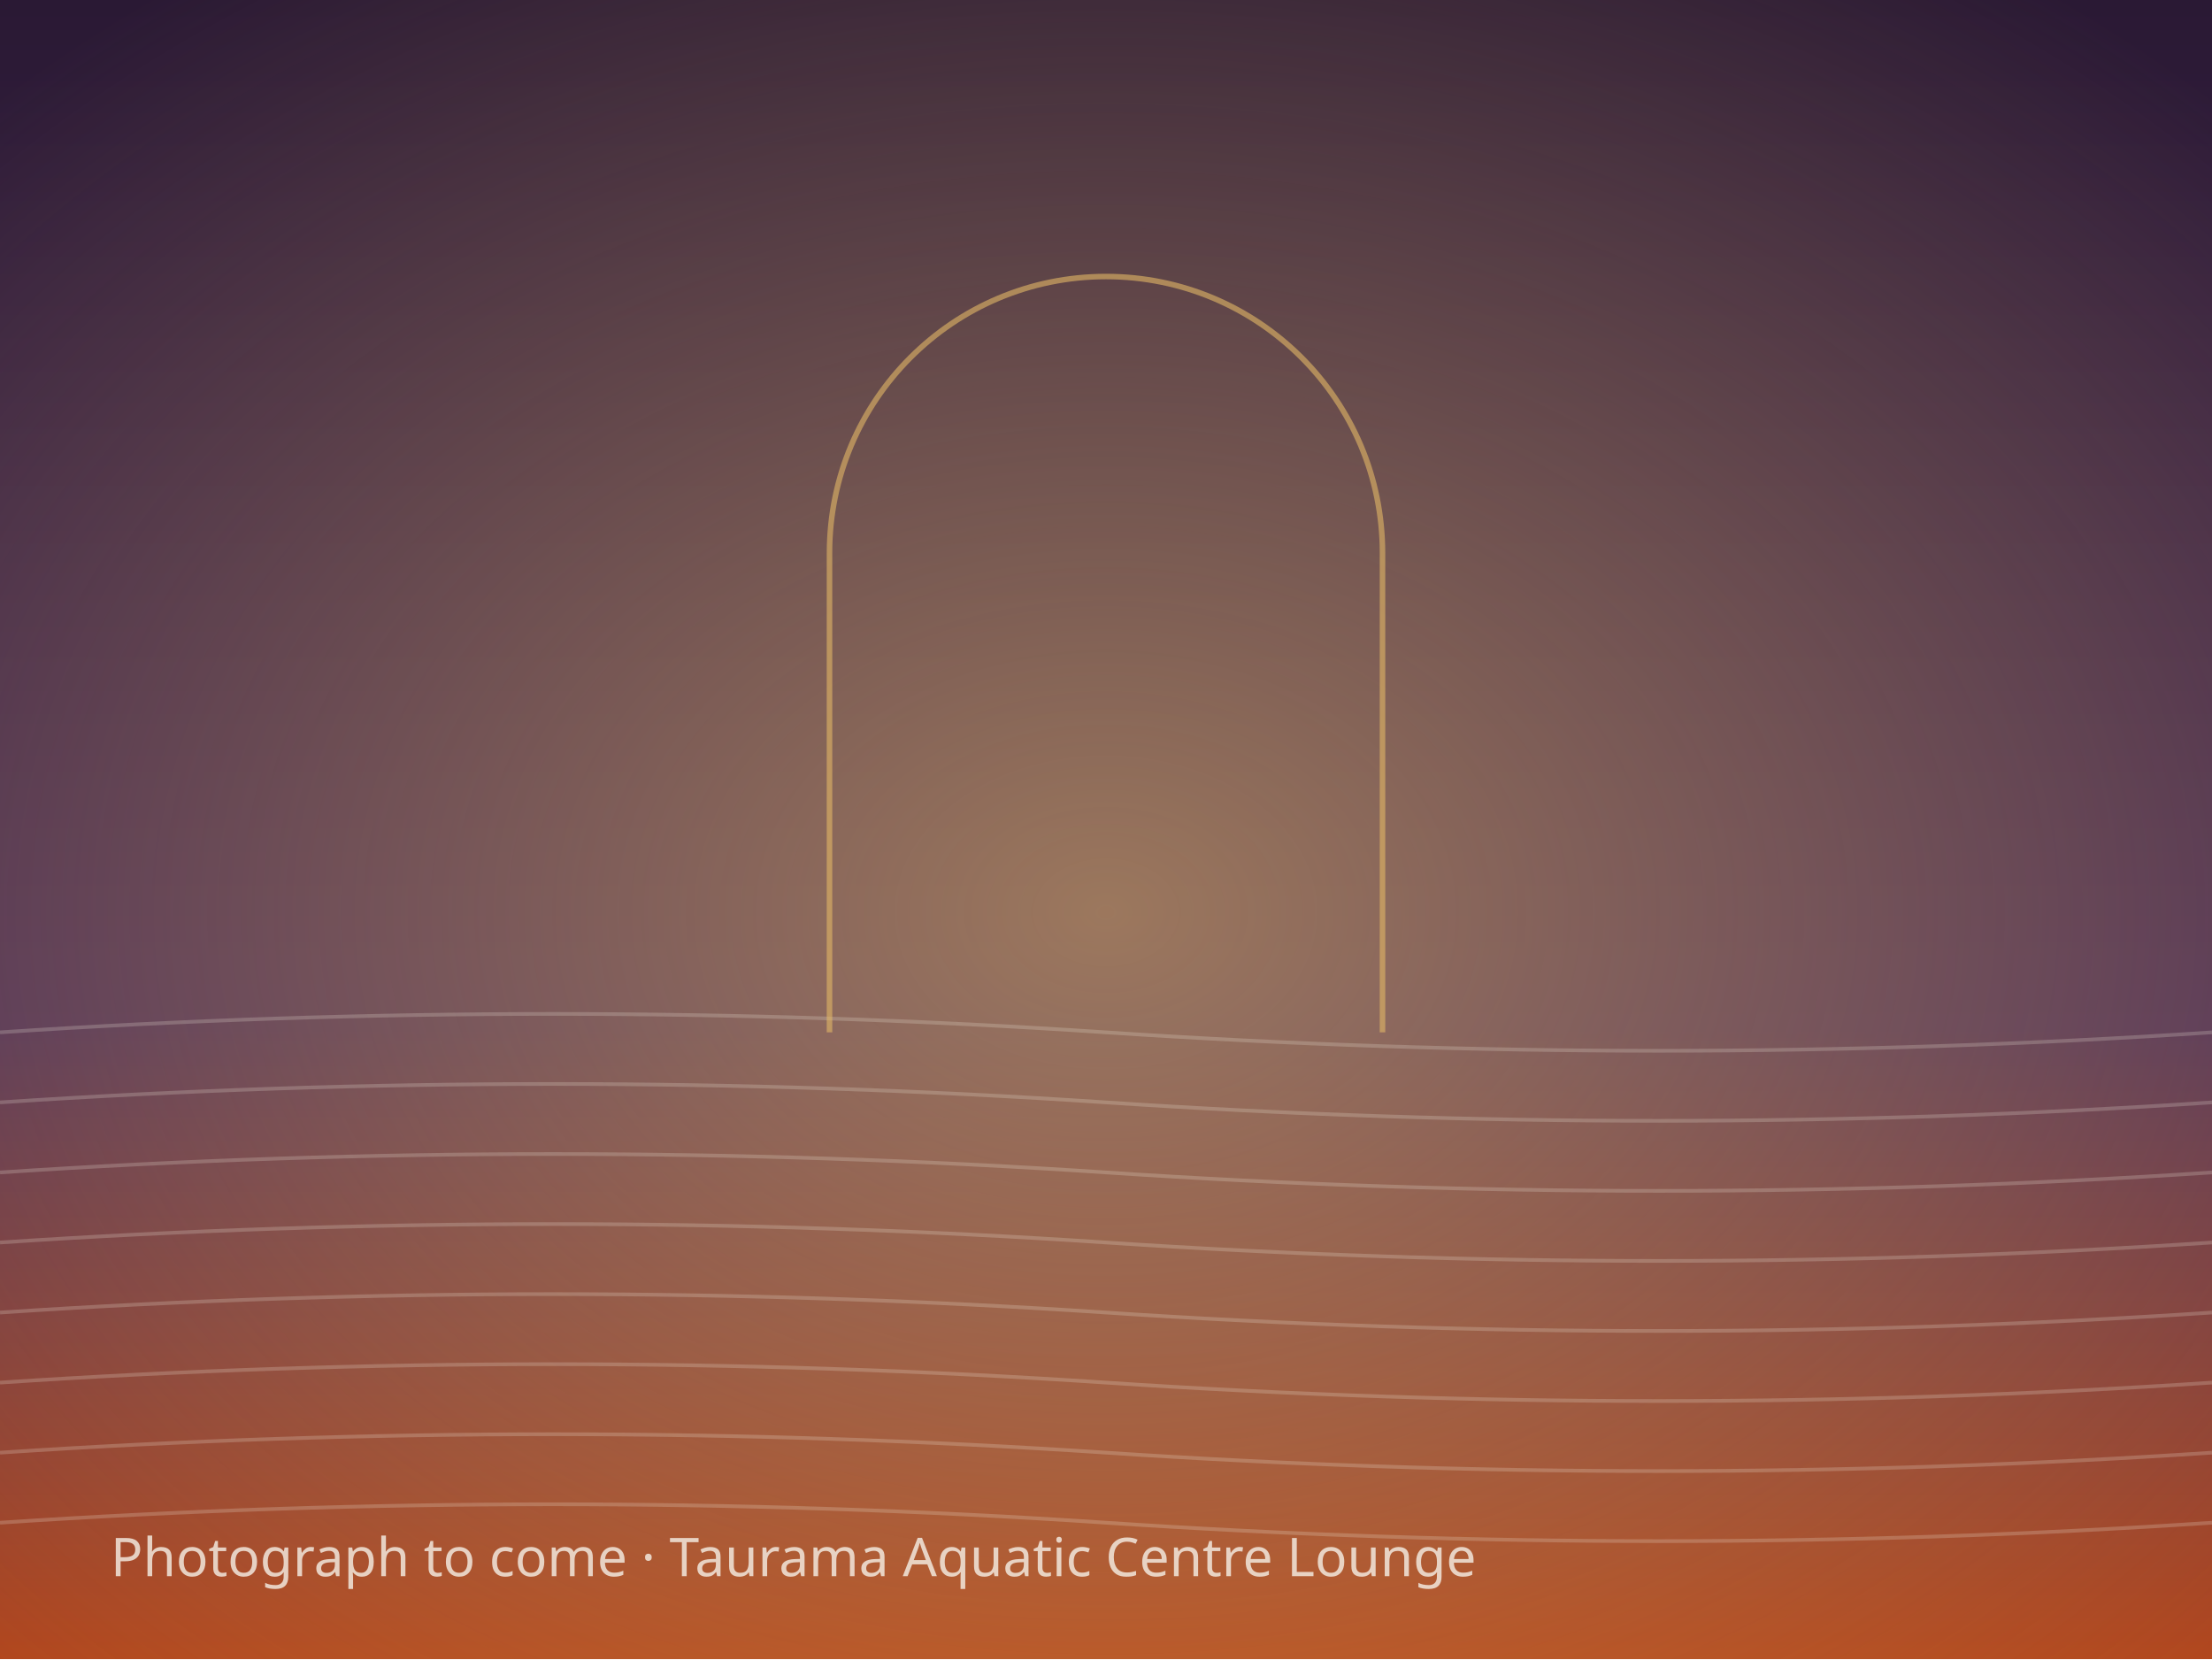
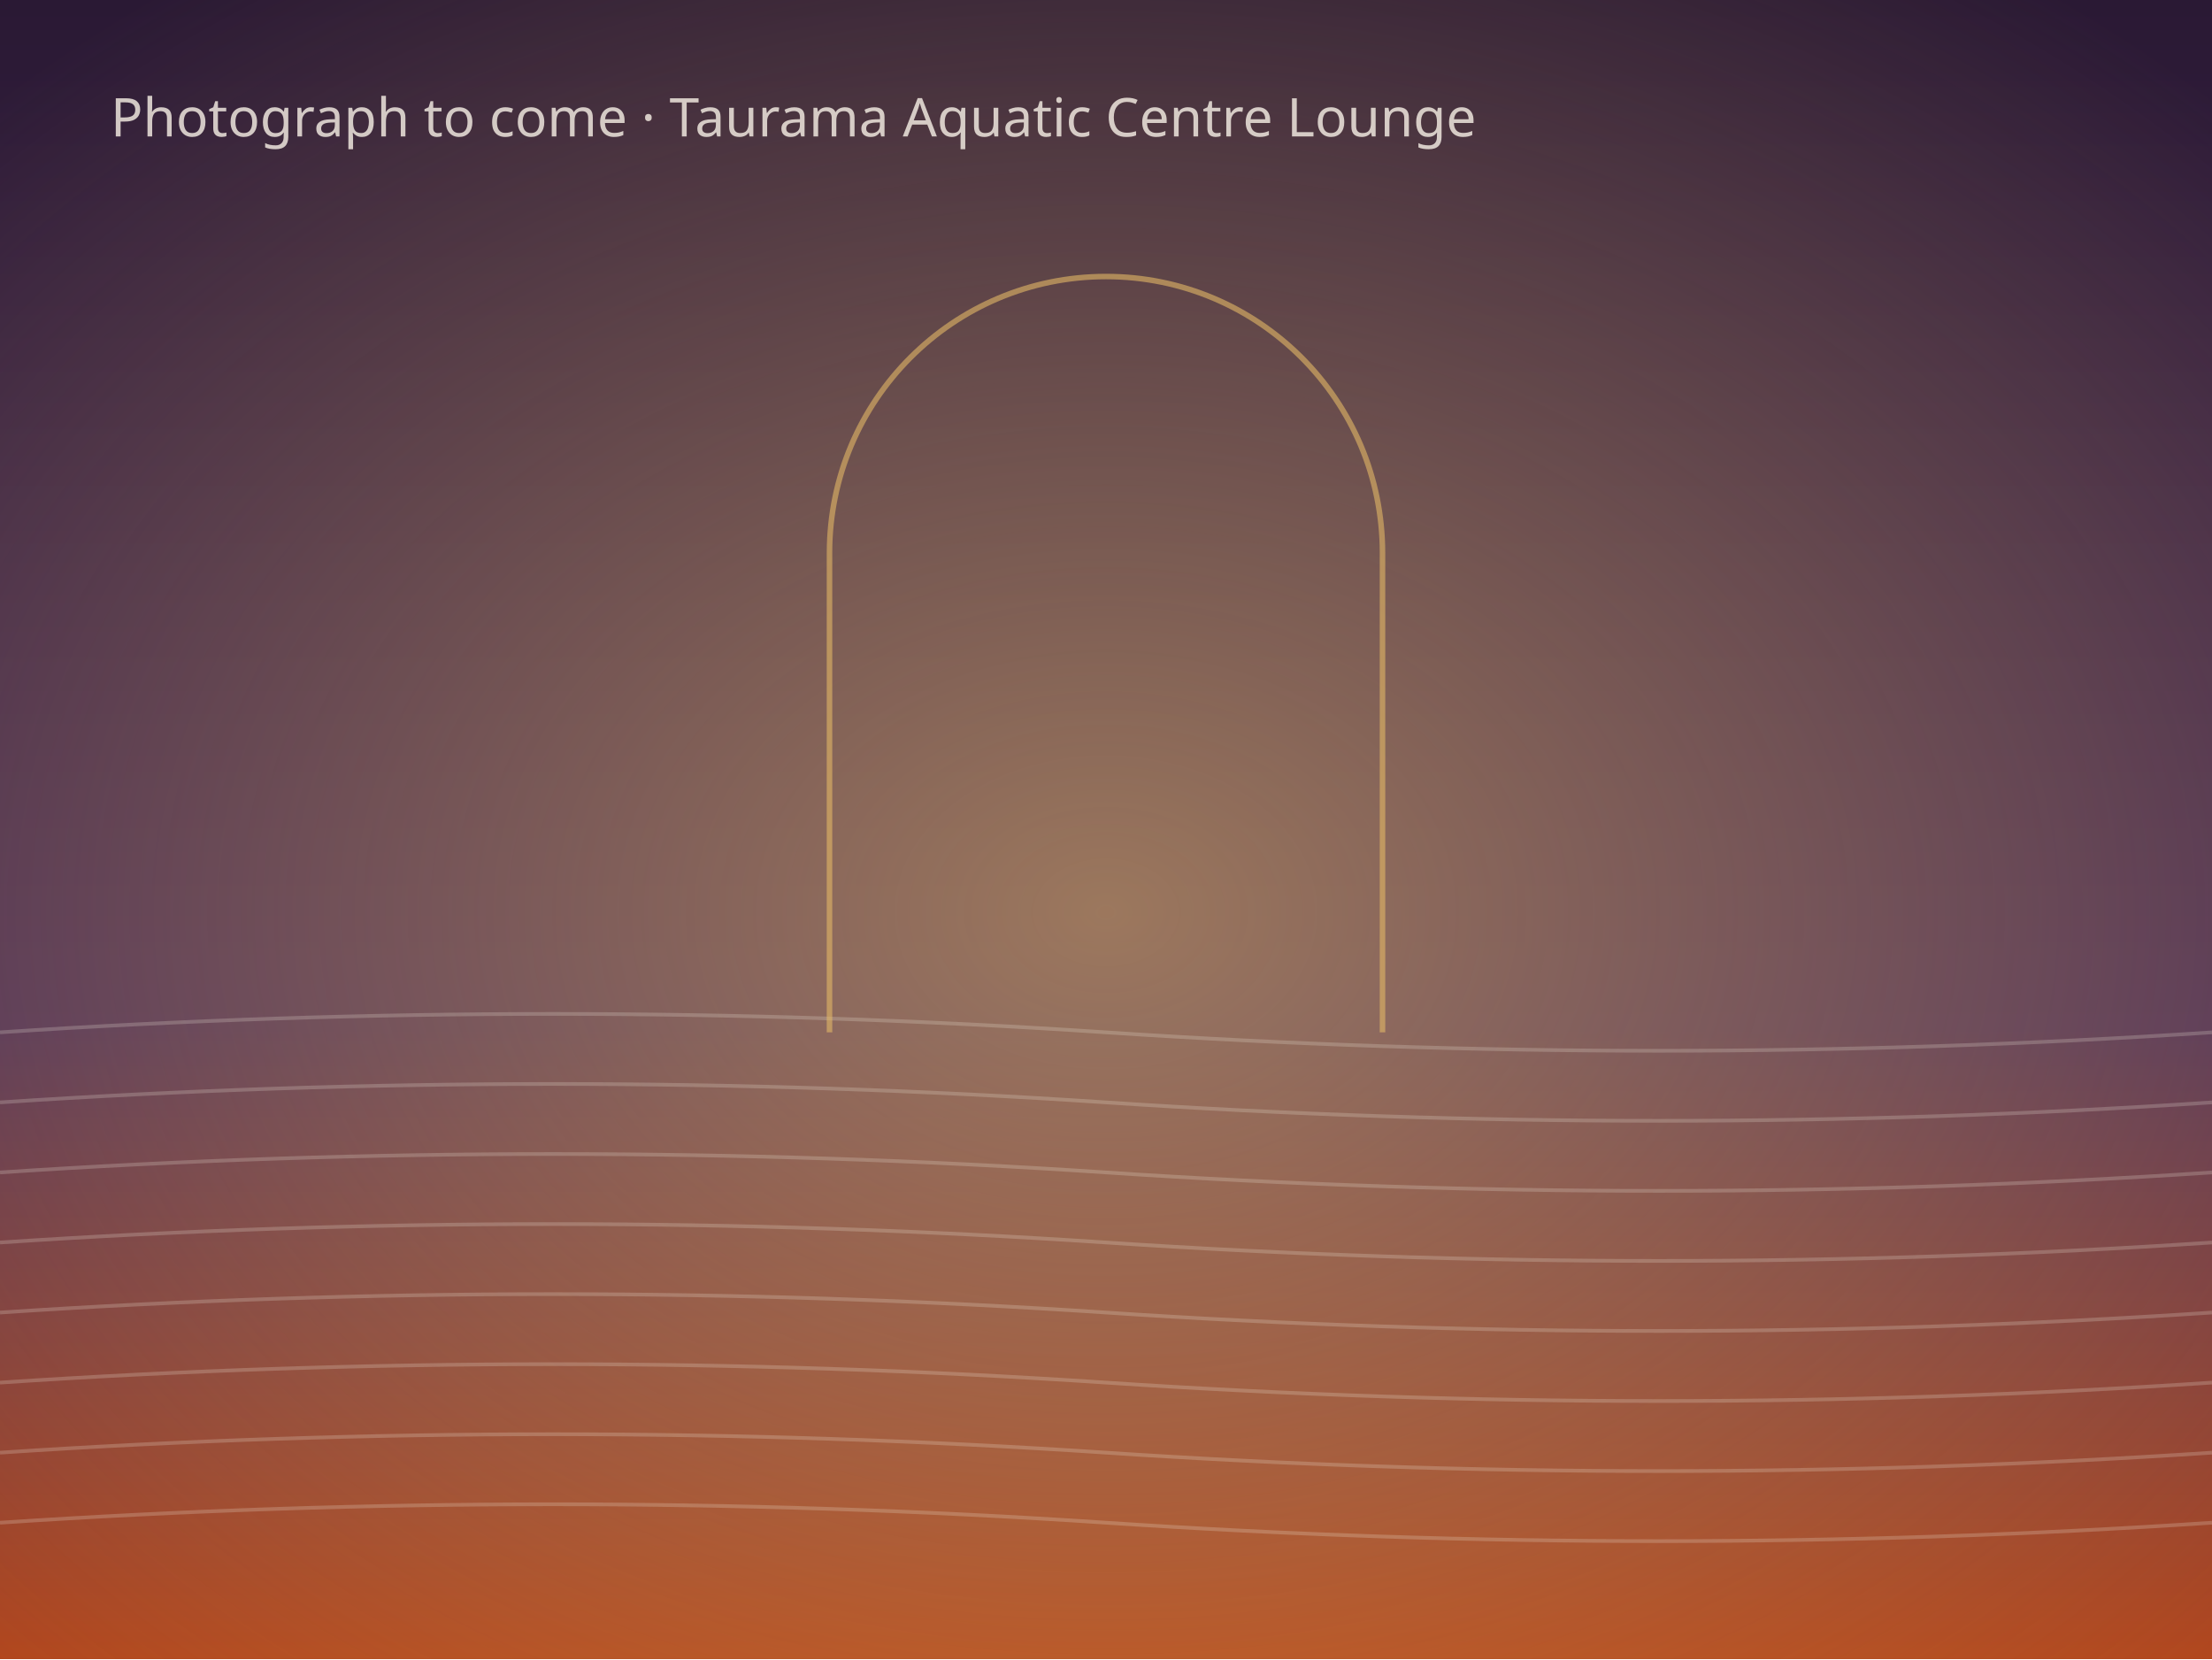
<svg xmlns="http://www.w3.org/2000/svg" viewBox="0 0 1200 900" width="1200" height="900">
  <defs>
    <linearGradient id="g" x1="0" y1="0" x2="0" y2="1">
      <stop offset="0" stop-color="#2a1934" />
      <stop offset=".62" stop-color="#4a2b57" />
      <stop offset="1" stop-color="#b0441c" />
    </linearGradient>
    <radialGradient id="l" cx="0.5" cy="0.55" r=".7">
      <stop offset="0" stop-color="#e2b866" stop-opacity=".55" />
      <stop offset="1" stop-color="#e2b866" stop-opacity="0" />
    </radialGradient>
  </defs>
  <rect width="1200" height="900" fill="url(#g)" />
  <rect width="1200" height="900" fill="url(#l)" />
  <g stroke="#f4ece2" stroke-opacity=".22" stroke-width="2" fill="none">
    <path d="M0 560 Q300 540 600 560 T1200 560" />
    <path d="M0 598 Q300 578 600 598 T1200 598" />
    <path d="M0 636 Q300 616 600 636 T1200 636" />
    <path d="M0 674 Q300 654 600 674 T1200 674" />
    <path d="M0 712 Q300 692 600 712 T1200 712" />
    <path d="M0 750 Q300 730 600 750 T1200 750" />
    <path d="M0 788 Q300 768 600 788 T1200 788" />
    <path d="M0 826 Q300 806 600 826 T1200 826" />
  </g>
  <path d="M450.0 560 V300.0 A150.0 150.0 0 0 1 750.0 300.0 V560" fill="none" stroke="#e2b866" stroke-width="3" stroke-opacity="0.6" />
-   <text x="60" y="855" font-family="system-ui, sans-serif" font-size="29" fill="#f4ece2" fill-opacity=".82">Photograph to come · Taurama Aquatic Centre Lounge</text>
+   <text x="60" y="74" font-family="system-ui, sans-serif" font-size="29" fill="#f4ece2" fill-opacity=".82">Photograph to come · Taurama Aquatic Centre Lounge</text>
</svg>
